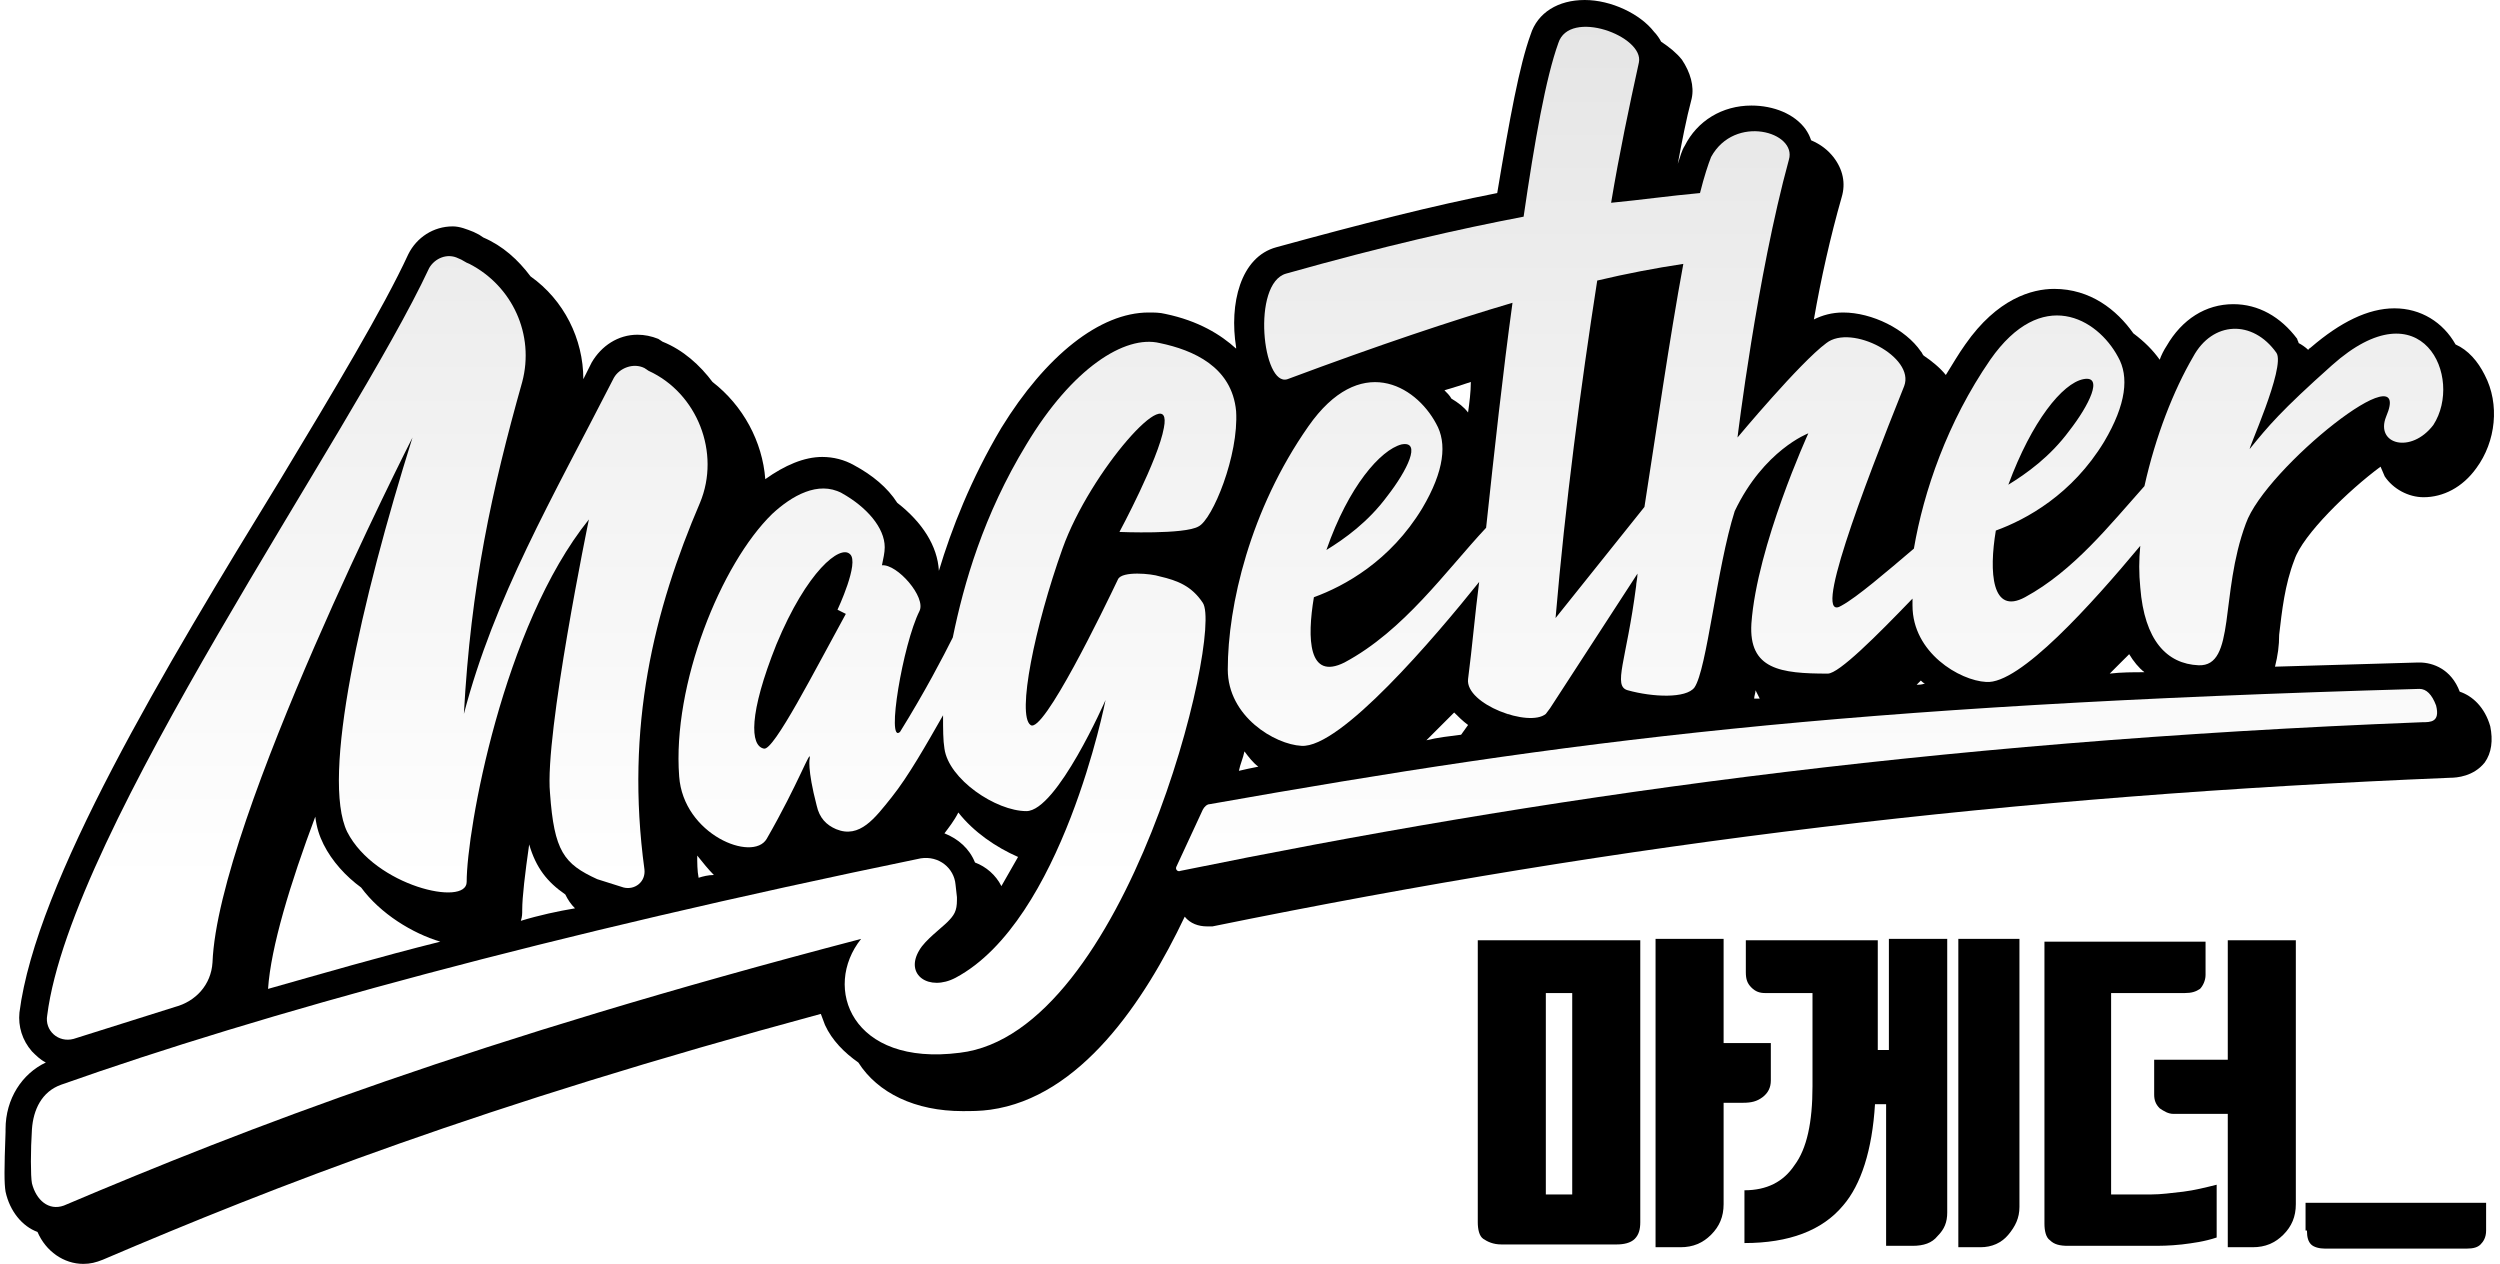
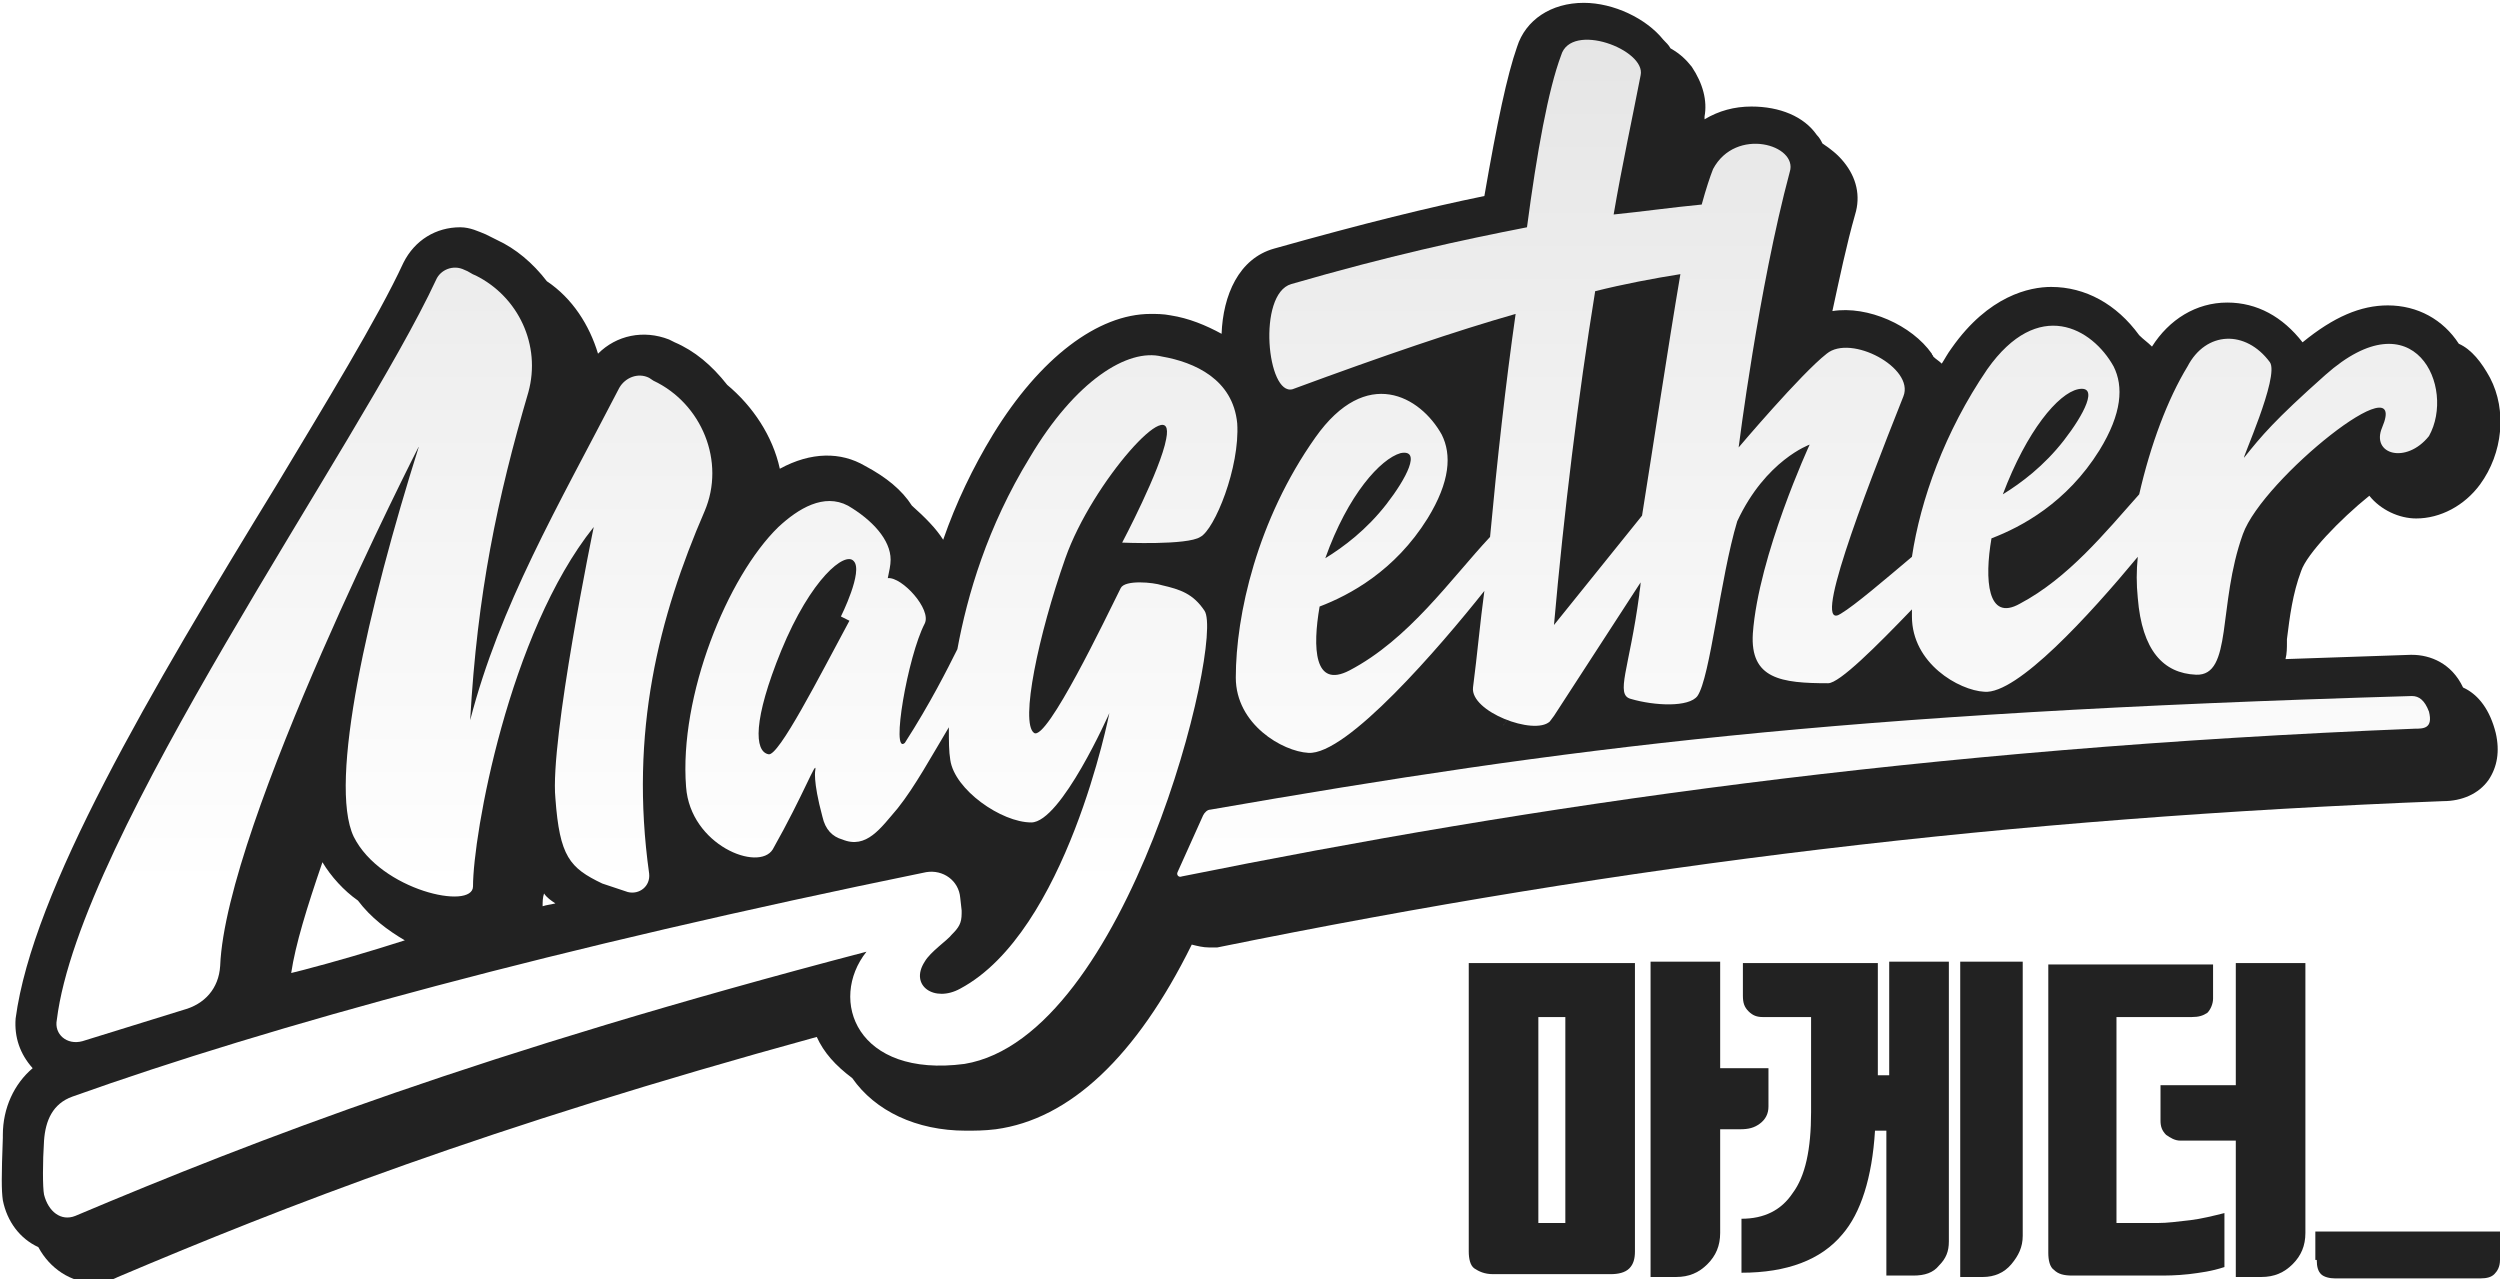
- <svg xmlns="http://www.w3.org/2000/svg" version="1.1" id="레이어_1" x="0px" y="0px" viewBox="0 0 180 91" style="enable-background:new 0 0 180 91;" xml:space="preserve">
+ <svg xmlns="http://www.w3.org/2000/svg" version="1.1" id="레이어_1" x="0px" y="0px" viewBox="-207 466.9 176 90" style="enable-background:new -207 466.9 176 90;" xml:space="preserve">
  <style type="text/css">
	.st0{fill:none;}
- 	.st1{fill:url(#XMLID_59_);}
- 	.st2{fill:url(#XMLID_60_);}
- 	.st3{fill:url(#XMLID_61_);}
- 	.st4{fill:url(#XMLID_63_);}
- 	.st5{fill:url(#XMLID_249_);}
+ 	.st1{fill:#222222;}
+ 	.st2{fill:url(#XMLID_4_);}
+ 	.st3{fill:url(#XMLID_6_);}
+ 	.st4{fill:url(#XMLID_8_);}
+ 	.st5{fill:url(#XMLID_9_);}
+ 	.st6{fill:url(#XMLID_10_);}
</style>
-   <g id="XMLID_89_">
-     <g id="XMLID_18_">
-       <rect id="XMLID_157_" x="111.3" y="71.5" class="st0" width="1.9" height="14.5" />
-       <path id="XMLID_156_" d="M127.5,77.8v-2.7h-3.4v-7.5h-4.9v22.2h1.8c0.9,0,1.6-0.3,2.2-0.9s0.9-1.3,0.9-2.2v-7.3h1.4    c0.6,0,1-0.1,1.4-0.4C127.3,78.7,127.5,78.3,127.5,77.8z" />
-       <path id="XMLID_153_" d="M106.4,88c0,0.5,0.1,1,0.4,1.2s0.7,0.4,1.3,0.4h8.3c0.5,0,1-0.1,1.3-0.4s0.4-0.7,0.4-1.2V67.7h-11.7V88z     M111.3,71.5h1.9v14.5h-1.9V71.5z" />
-       <path id="XMLID_152_" d="M136,75.6h-0.8v-7.9h-9.5V70c0,0.5,0.1,0.8,0.4,1.1c0.3,0.3,0.6,0.4,1,0.4h3.4v6.7c0,2.6-0.4,4.5-1.3,5.7    c-0.8,1.2-2,1.8-3.6,1.8v3.8c3.2,0,5.6-0.9,7.1-2.7c1.3-1.5,2.1-4,2.3-7.3h0.8v10.2h1.9c0.8,0,1.4-0.2,1.8-0.7    c0.5-0.5,0.7-1,0.7-1.7V67.6H136V75.6z" />
-       <path id="XMLID_151_" d="M141,89.8h1.6c0.8,0,1.5-0.3,2-0.9c0.5-0.6,0.8-1.2,0.8-2V67.6H141V89.8z" />
-       <path id="XMLID_150_" d="M154.9,86H152V71.5l5.3,0c0.5,0,0.8-0.1,1.1-0.3c0.2-0.2,0.4-0.6,0.4-1v-2.4h-11.6v20.3    c0,0.5,0.1,1,0.4,1.2c0.3,0.3,0.7,0.4,1.3,0.4h6c0.6,0,1.3,0,2.2-0.1c0.8-0.1,1.6-0.2,2.5-0.5v-3.8c-0.8,0.2-1.6,0.4-2.4,0.5    C156.3,85.9,155.6,86,154.9,86z" />
-       <path id="XMLID_149_" d="M160.4,76.3h-5.3v2.5c0,0.4,0.1,0.7,0.4,1c0.3,0.2,0.6,0.4,1,0.4h3.9v9.6h1.8c0.9,0,1.6-0.3,2.2-0.9    s0.9-1.3,0.9-2.2v-19h-4.9V76.3z" />
-       <path id="XMLID_148_" d="M166.1,88.6c0,0.5,0.1,0.8,0.3,1c0.2,0.2,0.6,0.3,1,0.3h10.2c0.5,0,0.8-0.1,1-0.3c0.2-0.2,0.4-0.5,0.4-1    v-2h-13V88.6z" />
-     </g>
-     <path id="XMLID_136_" d="M177.1,49.8c-0.6-1.6-1.9-2.1-2.9-2.1h0l-0.1,0c-3.6,0.1-7,0.2-10.3,0.3c0.2-0.8,0.3-1.5,0.3-2.3   c0.2-1.7,0.4-3.6,1.1-5.4c0.6-1.8,3.9-5,6.2-6.7c0.1,0.2,0.2,0.5,0.3,0.7c0.6,0.9,1.7,1.5,2.8,1.5c1.4,0,2.8-0.7,3.8-2.1   c1.4-1.9,1.7-4.6,0.6-6.7c-0.5-1-1.2-1.8-2.1-2.2c-0.9-1.6-2.5-2.6-4.4-2.6c-1.9,0-3.9,1-6,2.8c-0.1,0.1-0.2,0.1-0.2,0.2   c-0.2-0.2-0.5-0.4-0.7-0.5c0-0.1-0.1-0.2-0.1-0.3c-1.2-1.6-2.8-2.5-4.6-2.5c-2,0-3.7,1.1-4.8,3c-0.2,0.3-0.4,0.7-0.5,1   c-0.5-0.7-1.1-1.3-1.9-1.9c-1.2-1.7-3.1-3.2-5.7-3.2c-1.6,0-4.1,0.7-6.4,4c-0.5,0.7-0.9,1.4-1.4,2.2c-0.4-0.5-1-1-1.6-1.4   c-0.1-0.1-0.1-0.2-0.2-0.3c-1.1-1.6-3.5-2.8-5.6-2.8c-0.8,0-1.5,0.2-2.1,0.5c0.5-2.9,1.2-6,2-8.8c0.3-1,0.1-2-0.6-2.9   c-0.4-0.5-0.9-0.9-1.6-1.2c-0.1-0.3-0.2-0.5-0.4-0.8c-0.8-1.1-2.3-1.7-3.9-1.7c-2.1,0-3.9,1.1-4.8,2.9c-0.2,0.3-0.3,0.7-0.5,1.3   c0.3-1.6,0.6-3.2,1-4.7c0.2-0.9-0.1-1.9-0.7-2.8c-0.4-0.5-0.9-0.9-1.5-1.3c-0.1-0.2-0.3-0.5-0.5-0.7C118.1,1,116,0,114.1,0h0   c-1.9,0-3.4,0.9-3.9,2.5c-0.8,2.2-1.5,6-2.4,11.4c-4.6,0.9-9.7,2.2-15.9,3.9c-2.6,0.7-3.4,4.1-2.9,7.2c0,0,0,0.1,0,0.1   c-1.1-1-2.7-2-5.1-2.5c-0.4-0.1-0.8-0.1-1.2-0.1h0c-3.5,0-7.4,3.1-10.6,8.3c-2.2,3.7-3.6,7.3-4.5,10.3c0,0,0,0,0,0   c-0.1-1.8-1.2-3.5-3-4.9c-0.7-1.1-1.8-2-3.1-2.7c-0.7-0.4-1.5-0.6-2.3-0.6c-1.3,0-2.7,0.6-4.1,1.6c-0.2-2.7-1.6-5.3-3.8-7   c-0.9-1.2-2.1-2.3-3.6-2.9l-0.3-0.2c-0.5-0.2-1-0.3-1.5-0.3c-1.4,0-2.6,0.8-3.3,2c-0.2,0.4-0.4,0.8-0.6,1.2c0-2.9-1.4-5.7-3.8-7.4   c-0.9-1.2-2-2.2-3.4-2.8l-0.3-0.2l-0.4-0.2c-0.5-0.2-1-0.4-1.5-0.4c-1.4,0-2.6,0.8-3.2,2c-1.8,3.9-5.4,9.9-9.2,16.2   C11.8,48.2,2.6,63.5,1.4,72.9c-0.1,1,0.2,2,0.9,2.8c0.3,0.3,0.6,0.6,1,0.8c-1.7,0.8-2.9,2.6-2.9,4.8l0,0.2c-0.1,2.7-0.1,3.7,0,4.3   c0.3,1.4,1.2,2.5,2.3,2.9C3.3,90.1,4.6,91,6,91c0.5,0,0.9-0.1,1.4-0.3C19.8,85.4,34.7,79.6,59.1,73c0.1,0.3,0.2,0.5,0.3,0.8   c0.5,1.1,1.4,2,2.4,2.7c1.4,2.2,4.1,3.5,7.5,3.5c0.6,0,1.3,0,2-0.1C77.8,79,82.4,72.1,85.3,66c0.4,0.5,1,0.7,1.6,0.7   c0.2,0,0.3,0,0.4,0c29.9-6.1,57.4-9.4,89.1-10.7c0.5,0,1.7-0.1,2.5-1.1c0.5-0.7,0.6-1.6,0.4-2.6C178.9,50.9,178,50.1,177.1,49.8z    M19.3,71.2c0.2-3,1.6-7.6,3.4-12.4c0.1,0.8,0.3,1.4,0.6,2c0.6,1.2,1.6,2.3,2.7,3.1c1.4,1.9,3.7,3.3,5.7,3.9   C27.3,68.9,23.2,70.1,19.3,71.2z M37.5,66.3c0.1-0.3,0.1-0.5,0.1-0.8c0-0.9,0.2-2.6,0.5-4.7c0.5,1.7,1.3,2.7,2.6,3.6   c0.2,0.4,0.4,0.7,0.7,1C40.2,65.6,38.8,65.9,37.5,66.3z M50.3,63.2c-0.1-0.5-0.1-1.1-0.1-1.6c0.4,0.5,0.8,1,1.2,1.4   C51,63,50.6,63.1,50.3,63.2z M72.1,63.8c-0.4-0.8-1.1-1.4-1.9-1.7c-0.4-1-1.2-1.7-2.2-2.1c0.3-0.4,0.7-0.9,1-1.5   c1.1,1.4,2.7,2.5,4.3,3.2C72.9,62.4,72.5,63.1,72.1,63.8z M89.2,55.5c0.1-0.5,0.3-0.9,0.4-1.4c0,0,0,0,0,0c0.3,0.4,0.6,0.8,1,1.1   C90.1,55.3,89.6,55.4,89.2,55.5z M105.2,52.9c-0.8,0.1-1.7,0.2-2.5,0.4c0.6-0.6,1.3-1.3,2-2c0.3,0.3,0.6,0.6,1,0.9L105.2,52.9z    M105.7,29.7c-0.3-0.4-0.7-0.7-1.2-1c-0.1-0.2-0.3-0.4-0.5-0.6c0.7-0.2,1.3-0.4,1.9-0.6C105.9,28.2,105.8,29,105.7,29.7z    M126.3,50.3c0-0.2,0.1-0.4,0.1-0.6c0.1,0.2,0.2,0.4,0.3,0.6C126.6,50.3,126.4,50.3,126.3,50.3z M138,49.3c0.1-0.1,0.2-0.2,0.3-0.3   c0.1,0.1,0.2,0.2,0.3,0.2C138.4,49.3,138.2,49.3,138,49.3z M151.9,48.5c0.4-0.4,0.9-0.9,1.4-1.4c0.3,0.5,0.7,1,1.1,1.3   C153.6,48.4,152.7,48.4,151.9,48.5z" />
+   <g id="XMLID_18_">
+     <rect id="XMLID_157_" x="-98.7" y="538.5" class="st0" width="1.9" height="14.5" />
+     <path id="XMLID_156_" class="st1" d="M-82.5,544.8v-2.7h-3.4v-7.5h-4.9v22.2h1.8c0.9,0,1.6-0.3,2.2-0.9s0.9-1.3,0.9-2.2v-7.3h1.4   c0.6,0,1-0.1,1.4-0.4C-82.7,545.7-82.5,545.3-82.5,544.8z" />
+     <path id="XMLID_153_" class="st1" d="M-103.6,555c0,0.5,0.1,1,0.4,1.2s0.7,0.4,1.3,0.4h8.3c0.5,0,1-0.1,1.3-0.4s0.4-0.7,0.4-1.2   v-20.3h-11.7L-103.6,555L-103.6,555z M-98.7,538.5h1.9V553h-1.9V538.5z" />
+     <path id="XMLID_152_" class="st1" d="M-74,542.6h-0.8v-7.9h-9.5v2.3c0,0.5,0.1,0.8,0.4,1.1s0.6,0.4,1,0.4h3.4v6.7   c0,2.6-0.4,4.5-1.3,5.7c-0.8,1.2-2,1.8-3.6,1.8v3.8c3.2,0,5.6-0.9,7.1-2.7c1.3-1.5,2.1-4,2.3-7.3h0.8v10.2h1.9   c0.8,0,1.4-0.2,1.8-0.7c0.5-0.5,0.7-1,0.7-1.7v-19.7H-74V542.6z" />
+     <path id="XMLID_151_" class="st1" d="M-69,556.8h1.6c0.8,0,1.5-0.3,2-0.9s0.8-1.2,0.8-2v-19.3H-69V556.8z" />
+     <path id="XMLID_150_" class="st1" d="M-55.1,553H-58v-14.5h5.3c0.5,0,0.8-0.1,1.1-0.3c0.2-0.2,0.4-0.6,0.4-1v-2.4h-11.6v20.3   c0,0.5,0.1,1,0.4,1.2c0.3,0.3,0.7,0.4,1.3,0.4h6c0.6,0,1.3,0,2.2-0.1c0.8-0.1,1.6-0.2,2.5-0.5v-3.8c-0.8,0.2-1.6,0.4-2.4,0.5   C-53.7,552.9-54.4,553-55.1,553z" />
+     <path id="XMLID_149_" class="st1" d="M-49.6,543.3h-5.3v2.5c0,0.4,0.1,0.7,0.4,1c0.3,0.2,0.6,0.4,1,0.4h3.9v9.6h1.8   c0.9,0,1.6-0.3,2.2-0.9s0.9-1.3,0.9-2.2v-19h-4.9L-49.6,543.3L-49.6,543.3z" />
+     <path id="XMLID_148_" class="st1" d="M-43.9,555.6c0,0.5,0.1,0.8,0.3,1s0.6,0.3,1,0.3h10.2c0.5,0,0.8-0.1,1-0.3s0.4-0.5,0.4-1v-2   h-13v2H-43.9z" />
+   </g>
+   <g>
+     <path class="st1" d="M-33.6,515.3c-0.8-1.7-2.3-2.3-3.6-2.3h-0.1c-3.1,0.1-6,0.2-8.8,0.3c0.1-0.4,0.1-0.8,0.1-1.2l0-0.2   c0.2-1.6,0.4-3.2,1-4.8c0.4-1.2,2.7-3.6,4.8-5.3c0.8,1,2.1,1.6,3.3,1.6c1.7,0,3.4-0.9,4.5-2.4c1.6-2.2,1.9-5.2,0.7-7.5   c-0.6-1.1-1.3-2-2.2-2.4c-1.1-1.7-2.9-2.7-5-2.7c-1.9,0-3.8,0.8-6,2.6l0,0c-1.4-1.8-3.2-2.8-5.3-2.8c-2.2,0-4.1,1.2-5.3,3.1   c-0.3-0.3-0.6-0.5-0.9-0.8c-1.6-2.2-3.8-3.4-6.2-3.4c-1.5,0-4.4,0.6-7,4.3c-0.3,0.4-0.5,0.8-0.7,1.1c-0.2-0.2-0.4-0.3-0.6-0.5   c0-0.1-0.1-0.1-0.1-0.2c-1.4-2-4.5-3.4-7-3c0.5-2.3,1-4.7,1.6-6.8c0.4-1.3,0.1-2.6-0.8-3.7c-0.4-0.5-0.9-0.9-1.5-1.3   c-0.1-0.2-0.2-0.4-0.4-0.6c-0.9-1.3-2.6-2-4.6-2c-1.2,0-2.3,0.3-3.3,0.9c0-0.1,0-0.1,0-0.2c0.2-1.1-0.1-2.3-0.9-3.5   c-0.4-0.5-0.8-0.9-1.5-1.3c-0.1-0.2-0.3-0.4-0.5-0.6c-1.2-1.5-3.5-2.6-5.6-2.6c-2.3,0-4.1,1.2-4.7,3.1c-0.7,2-1.4,5.3-2.3,10.5   c-3.9,0.8-8.4,1.9-14.8,3.7c-2.5,0.7-3.6,3.3-3.7,6c-1.1-0.6-2.3-1.1-3.6-1.3c-0.5-0.1-1-0.1-1.4-0.1c-3.7,0-7.8,3.1-11.1,8.5   c-1.4,2.3-2.6,4.8-3.5,7.4c-0.5-0.8-1.3-1.6-2.2-2.4c-0.7-1.1-1.8-2-3.3-2.8c-1.7-1-3.8-1-6,0.2c-0.5-2.3-1.9-4.4-3.7-5.9   c-1.1-1.4-2.3-2.4-3.7-3l-0.2-0.1l-0.2-0.1c-1.8-0.7-3.7-0.3-5,1c-0.6-2-1.8-3.9-3.6-5.1c-1-1.3-2.2-2.3-3.5-2.9l-0.8-0.4   c-0.5-0.2-1.1-0.5-1.8-0.5c-1.7,0-3.2,0.9-4,2.5c-1.8,3.9-5.6,10.1-8.9,15.6c-9,14.7-17.2,28.6-18.4,37.6c-0.1,1.3,0.3,2.5,1.2,3.5   c0,0,0,0,0,0c-1.3,1.1-2.1,2.8-2.1,4.7l0,0.2c-0.1,2.7-0.1,3.7,0,4.4c0.3,1.5,1.2,2.7,2.5,3.3c0.8,1.5,2.3,2.5,3.9,2.5   c0.6,0,1.1-0.1,1.7-0.4c11.8-5,25.9-10.5,49.2-16.9l0,0c0.5,1.1,1.3,2,2.5,2.9c1.6,2.3,4.5,3.7,8,3.7c0.6,0,1.3,0,2.1-0.1   c5.2-0.7,9.9-5.1,13.8-13c0.4,0.1,0.8,0.2,1.2,0.2h0.4l0.2,0c29-5.9,55.6-9.1,86.3-10.3c1.3,0,2.5-0.5,3.2-1.5   c0.6-0.9,0.8-2,0.5-3.3C-31.7,516.9-32.5,515.8-33.6,515.3z M-185.7,535.2l-0.8,0.2c0.3-2,1.1-4.6,2.2-7.8c0.6,1,1.5,2,2.5,2.7   c0.9,1.2,2.1,2.1,3.3,2.8C-181,533.9-183.4,534.6-185.7,535.2z M-168.8,530.7c0-0.3,0-0.6,0.1-0.9c0.2,0.3,0.5,0.5,0.8,0.7   C-168.3,530.6-168.5,530.6-168.8,530.7z" />
    <g id="XMLID_90_">
      <g id="XMLID_7_">
-         <linearGradient id="XMLID_59_" gradientUnits="userSpaceOnUse" x1="27.188" y1="63.546" x2="27.188" y2="-58.497">
+         <linearGradient id="XMLID_4_" gradientUnits="userSpaceOnUse" x1="-179.966" y1="314.317" x2="-179.966" y2="432.423" gradientTransform="matrix(1 0 0 -1 0 843.67)">
          <stop offset="0" style="stop-color:#FFFFFF" />
          <stop offset="1" style="stop-color:#CCCCCC" />
        </linearGradient>
-         <path id="XMLID_250_" class="st1" d="M5.3,74.8l7.3-2.3c1.5-0.4,2.6-1.6,2.7-3.2C15.7,59,29.7,31.5,29.7,31.5     C26,43.3,23.1,56,25,59.9c2,3.9,8.6,5.4,8.6,3.6c0-3.7,2.6-18.4,8.8-26.1c0,0-3.2,15.5-2.8,19.7c0.3,4.2,1,5.1,3.4,6.2l1.9,0.6     c0.8,0.2,1.6-0.4,1.5-1.3c-1.4-10.3,0.7-18.7,4-26.4c1.5-3.6-0.2-7.9-3.7-9.5l-0.3-0.2c-0.8-0.4-1.8,0-2.2,0.7     C39.7,36,35.6,43,33.4,51.4c0.5-9.2,2-16.1,4.2-23.9c0.9-3.4-0.7-6.9-3.8-8.5c-0.3-0.1-0.5-0.3-0.8-0.4c-0.8-0.4-1.7,0-2.1,0.7     C25.3,31.3,5.1,59.7,3.4,73.1C3.2,74.2,4.2,75.1,5.3,74.8z" />
+         <path id="XMLID_250_" class="st2" d="M-201.2,540.2l7.1-2.2c1.5-0.4,2.5-1.5,2.6-3.1c0.4-10,14-36.6,14-36.6     c-3.6,11.4-6.4,23.7-4.6,27.5c1.9,3.8,8.4,5.2,8.4,3.5c0-3.6,2.5-17.8,8.5-25.3c0,0-3.1,15-2.7,19.1c0.3,4.1,1,4.9,3.3,6l1.8,0.6     c0.8,0.2,1.6-0.4,1.5-1.3c-1.4-10,0.7-18.1,3.9-25.5c1.5-3.5-0.2-7.6-3.6-9.2l-0.3-0.2c-0.8-0.4-1.7,0-2.1,0.7     c-4.4,8.5-8.4,15.3-10.5,23.4c0.5-8.9,1.9-15.6,4.1-23.1c0.9-3.3-0.7-6.7-3.7-8.2c-0.3-0.1-0.5-0.3-0.8-0.4c-0.8-0.4-1.7,0-2,0.7     c-5.4,11.6-25.1,39.1-26.7,52.1C-203.2,539.7-202.3,540.5-201.2,540.2z" />
      </g>
      <g id="XMLID_12_">
-         <linearGradient id="XMLID_60_" gradientUnits="userSpaceOnUse" x1="108.411" y1="63.546" x2="108.411" y2="-58.497">
+         <linearGradient id="XMLID_6_" gradientUnits="userSpaceOnUse" x1="-101.034" y1="314.317" x2="-101.034" y2="432.423" gradientTransform="matrix(1 0 0 -1 0 843.67)">
          <stop offset="0" style="stop-color:#FFFFFF" />
          <stop offset="1" style="stop-color:#CCCCCC" />
        </linearGradient>
-         <path id="XMLID_247_" class="st2" d="M108.3,51.8c0.1-0.1,0.2-0.3,0.3-0.4L108.3,51.8z" />
+         <path id="XMLID_247_" class="st3" d="M-101.2,518c0.1-0.1,0.2-0.3,0.3-0.4L-101.2,518z" />
      </g>
      <g id="XMLID_5_">
-         <linearGradient id="XMLID_61_" gradientUnits="userSpaceOnUse" x1="132.041" y1="63.546" x2="132.041" y2="-58.497">
+         <linearGradient id="XMLID_8_" gradientUnits="userSpaceOnUse" x1="-78.013" y1="314.317" x2="-78.013" y2="432.423" gradientTransform="matrix(1 0 0 -1 0 843.67)">
          <stop offset="0" style="stop-color:#FFFFFF" />
          <stop offset="1" style="stop-color:#CCCCCC" />
        </linearGradient>
-         <path id="XMLID_279_" class="st3" d="M167.9,26.3c-3.7,3.3-4.6,4.4-5.9,6c-0.3,0.4,2.6-5.9,1.9-6.9c-1.7-2.4-4.6-2.3-6,0.3     c-1.4,2.4-2.7,5.7-3.5,9.3c-2.5,2.8-5.1,6.1-8.6,8c-2.4,1.3-2.6-1.8-2.1-4.8c2.2-0.8,5.5-2.6,7.8-6.4c1.6-2.7,1.8-4.7,1-6.1     c-1.5-2.8-5.5-5.1-9.2,0.2c-3.1,4.5-4.8,9.5-5.5,13.6c-2,1.7-4.1,3.5-5.2,4.1c-2.2,1.4,1.5-8.3,4.5-15.8c0.8-2.1-3.8-4.5-5.6-3.1     c-1.9,1.4-6.4,6.8-6.4,6.8s1.4-11.6,3.7-20c0.6-2-3.9-3.3-5.6-0.2c-0.2,0.5-0.5,1.4-0.8,2.6c-2.2,0.2-4.3,0.5-6.4,0.7     c0.6-3.6,1.3-6.9,2-10.1c0.4-1.9-5-3.9-5.8-1.4c-0.9,2.5-1.7,7-2.5,12.5c-4.7,0.9-10,2.1-17.1,4.1c-2.5,0.7-1.7,8.2,0.1,7.6     c6.7-2.5,11.8-4.2,16.2-5.5c-0.7,5.1-1.3,10.6-1.9,16.2c-2.9,3.1-5.9,7.4-10.2,9.7C94.2,49,94.1,46,94.6,43     c2.2-0.8,5.5-2.6,7.8-6.4c1.6-2.7,1.8-4.7,1-6.1c-1.5-2.8-5.5-5.1-9.2,0.2c-4.2,6-5.8,12.9-5.8,17.5c0,3.4,3.4,5.4,5.3,5.5     c2.8,0.2,9.6-7.8,12.8-11.8c-0.3,2.3-0.5,4.7-0.8,7c-0.2,1.8,4.4,3.5,5.6,2.5v0l0.3-0.4l6.3-9.7c0,0.3-0.1,0.7-0.1,0.9     c-0.7,5.4-1.7,7.2-0.6,7.5c1.8,0.5,4.2,0.6,4.8-0.2c0.9-1.3,1.6-8.6,2.9-12.7c2.1-4.4,5.3-5.6,5.3-5.6s-3.7,8.1-4.1,13.7     c-0.2,3.3,2.1,3.6,5.5,3.6c0.8,0,3.5-2.7,6.1-5.4c0,0.2,0,0.3,0,0.5c0,3.4,3.4,5.4,5.3,5.5c2.4,0.2,7.6-5.6,11.1-9.8     c-0.1,1-0.1,2,0,3c0.3,3.8,1.9,5.5,4.2,5.6c2.7,0.1,1.5-5.1,3.4-10.2c1.4-4,12.2-12.6,10.1-7.7c-0.8,2,1.8,2.7,3.4,0.6     C177.4,27.2,174.4,20.5,167.9,26.3z M150,27.3c1.5-0.3,0.4,1.9-1,3.7c-1.4,1.9-3.1,3.1-4.4,3.9C146.3,30.3,148.5,27.6,150,27.3z      M100.9,32c1.5-0.3,0.4,1.9-1,3.7c-1.4,1.9-3.1,3.1-4.4,3.9C97.1,35,99.4,32.4,100.9,32z M118.4,36.5l-6.4,8     c0.7-8.2,1.8-16.6,3-24.3c2.1-0.5,4.2-0.9,6.2-1.2C120.2,24.4,119.2,31.4,118.4,36.5z" />
+         <path id="XMLID_279_" class="st4" d="M-43.3,493.3c-3.6,3.2-4.5,4.3-5.7,5.8c-0.3,0.4,2.5-5.7,1.8-6.7c-1.7-2.3-4.5-2.2-5.8,0.3     c-1.4,2.3-2.6,5.5-3.4,9c-2.4,2.7-5,5.9-8.4,7.7c-2.3,1.3-2.5-1.7-2-4.6c2.1-0.8,5.3-2.5,7.6-6.2c1.6-2.6,1.7-4.5,1-5.9     c-1.5-2.7-5.3-4.9-8.9,0.2c-3,4.4-4.7,9.2-5.3,13.2c-1.9,1.6-4,3.4-5,4c-2.1,1.4,1.5-8,4.4-15.3c0.8-2-3.7-4.4-5.4-3     c-1.8,1.4-6.2,6.6-6.2,6.6s1.4-11.2,3.6-19.4c0.6-1.9-3.8-3.2-5.4-0.2c-0.2,0.5-0.5,1.4-0.8,2.5c-2.1,0.2-4.2,0.5-6.2,0.7     c0.6-3.5,1.3-6.7,1.9-9.8c0.4-1.8-4.9-3.8-5.6-1.4c-0.9,2.4-1.7,6.8-2.4,12.1c-4.6,0.9-9.7,2-16.6,4c-2.4,0.7-1.7,7.9,0.1,7.4     c6.5-2.4,11.5-4.1,15.7-5.3c-0.7,4.9-1.3,10.3-1.8,15.7c-2.8,3-5.7,7.2-9.9,9.4c-2.5,1.3-2.6-1.6-2.1-4.5     c2.1-0.8,5.3-2.5,7.6-6.2c1.6-2.6,1.7-4.5,1-5.9c-1.5-2.7-5.3-4.9-8.9,0.2c-4.1,5.8-5.6,12.5-5.6,16.9c0,3.3,3.3,5.2,5.1,5.3     c2.7,0.2,9.3-7.5,12.4-11.4c-0.3,2.2-0.5,4.5-0.8,6.8c-0.2,1.7,4.3,3.4,5.4,2.4l0,0l0.3-0.4l6.1-9.4c0,0.3-0.1,0.7-0.1,0.9     c-0.7,5.2-1.7,7-0.6,7.3c1.7,0.5,4.1,0.6,4.7-0.2c0.9-1.3,1.6-8.3,2.8-12.3c2-4.3,5.1-5.4,5.1-5.4s-3.6,7.8-4,13.3     c-0.2,3.2,2,3.5,5.3,3.5c0.8,0,3.4-2.6,5.9-5.2c0,0.2,0,0.3,0,0.5c0,3.3,3.3,5.2,5.1,5.3c2.3,0.2,7.4-5.4,10.8-9.5     c-0.1,1-0.1,1.9,0,2.9c0.3,3.7,1.8,5.3,4.1,5.4c2.6,0.1,1.5-4.9,3.3-9.9c1.4-3.9,11.8-12.2,9.8-7.5c-0.8,1.9,1.7,2.6,3.3,0.6     C-34.1,494.2-37,487.7-43.3,493.3z M-60.7,494.3c1.5-0.3,0.4,1.8-1,3.6c-1.4,1.8-3,3-4.3,3.8C-64.3,497.2-62.1,494.6-60.7,494.3z      M-108.4,498.8c1.5-0.3,0.4,1.8-1,3.6c-1.4,1.8-3,3-4.3,3.8C-112.1,501.7-109.8,499.2-108.4,498.8z M-91.4,503.2l-6.2,7.7     c0.7-7.9,1.7-16.1,2.9-23.5c2-0.5,4.1-0.9,6-1.2C-89.6,491.5-90.6,498.2-91.4,503.2z" />
      </g>
      <g id="XMLID_2_">
-         <linearGradient id="XMLID_63_" gradientUnits="userSpaceOnUse" x1="45.585" y1="63.546" x2="45.585" y2="-58.497">
+         <linearGradient id="XMLID_9_" gradientUnits="userSpaceOnUse" x1="-162.042" y1="314.317" x2="-162.042" y2="432.423" gradientTransform="matrix(1 0 0 -1 0 843.67)">
          <stop offset="0" style="stop-color:#FFFFFF" />
          <stop offset="1" style="stop-color:#CCCCCC" />
        </linearGradient>
-         <path id="XMLID_259_" class="st4" d="M86.6,43.4c-0.8-1.2-1.8-1.6-3.1-1.9c-0.6-0.2-2.7-0.4-3,0.2c-1,2.1-5.4,11.2-6.3,10.5     c-1-0.7,0.3-7.1,2.3-12.7c2-5.6,8-12.3,7.3-8.7c-0.4,2.3-3.2,7.5-3.2,7.5s4.7,0.2,5.7-0.4c1-0.5,2.9-5.1,2.7-8.3     c-0.3-3.2-3.1-4.4-5.5-4.9c-2.5-0.6-6.3,1.8-9.6,7.3c-3.1,5.1-4.5,10-5.3,13.9c-0.7,1.4-2,3.9-3.8,6.8c-1,0.9,0.2-6.3,1.4-8.7     c0.5-1-1.6-3.4-2.7-3.3c0.1-0.5,0.2-0.9,0.2-1.3c0-1.4-1.3-2.9-3.1-3.9c-1.7-0.9-3.6,0.2-5,1.5c-3.7,3.6-7.2,12.3-6.7,18.9     c0.3,4.2,5.3,6.2,6.3,4.5c2.3-4,3.2-6.6,3.1-5.8c0,0-0.2,0.7,0.5,3.4c0.2,0.9,0.7,1.4,1.4,1.7c1.7,0.7,2.8-0.8,4-2.3     c1.2-1.5,2.5-3.8,3.7-5.9c0,1,0,1.8,0.1,2.4c0.3,2.2,3.7,4.5,5.9,4.5c2.2,0,5.7-8,5.7-8s-3.1,15.9-10.8,20c-1.9,1-3.7-0.2-2.6-2     c0.4-0.7,1.6-1.6,2-2c0.5-0.5,0.7-0.8,0.7-1.6l0-0.2c0,0,0,0,0,0l-0.1-0.9c-0.1-1.2-1.2-2.1-2.5-1.9C39.6,67.3,18.8,73,4.4,78.1     c-1.4,0.5-2,1.8-2.1,3.2c-0.1,1.5-0.1,3.4,0,3.9c0.3,1.2,1.2,2,2.3,1.6C17.8,81.2,34.1,74.9,62,67.6c-2.8,3.5-0.7,9.2,7.1,8.2     C81.1,74.4,88.1,45.6,86.6,43.4z M60.3,43.9l0.6,0.3c-2.2,4-5.2,9.9-5.9,9.7c-1-0.2-1.1-2.5,0.9-7.5c2.2-5.3,4.6-7.2,5.3-6.5     C61.9,40.5,60.3,43.9,60.3,43.9z" />
+         <path id="XMLID_259_" class="st5" d="M-122.2,509.9c-0.8-1.2-1.7-1.5-3-1.8c-0.6-0.2-2.6-0.4-2.9,0.2c-1,2-5.2,10.8-6.1,10.2     c-1-0.7,0.3-6.9,2.2-12.3c1.9-5.4,7.8-11.9,7.1-8.4c-0.4,2.2-3.1,7.3-3.1,7.3s4.6,0.2,5.5-0.4c1-0.5,2.8-4.9,2.6-8     c-0.3-3.1-3-4.3-5.3-4.7c-2.4-0.6-6.1,1.7-9.3,7.1c-3,4.9-4.4,9.7-5.1,13.5c-0.7,1.4-1.9,3.8-3.7,6.6c-1,0.9,0.2-6.1,1.4-8.4     c0.5-1-1.6-3.3-2.6-3.2c0.1-0.5,0.2-0.9,0.2-1.3c0-1.4-1.3-2.8-3-3.8c-1.7-0.9-3.5,0.2-4.9,1.5c-3.6,3.5-7,11.9-6.5,18.3     c0.3,4.1,5.1,6,6.1,4.4c2.2-3.9,3.1-6.4,3-5.6c0,0-0.2,0.7,0.5,3.3c0.2,0.9,0.7,1.4,1.4,1.6c1.7,0.7,2.7-0.8,3.9-2.2     c1.2-1.5,2.4-3.7,3.6-5.7c0,1,0,1.7,0.1,2.3c0.3,2.1,3.6,4.4,5.7,4.4c2.1,0,5.5-7.7,5.5-7.7s-3,15.4-10.5,19.4     c-1.8,1-3.6-0.2-2.5-1.9c0.4-0.7,1.6-1.5,1.9-1.9c0.5-0.5,0.7-0.8,0.7-1.5v-0.2l0,0l-0.1-0.9c-0.1-1.2-1.2-2-2.4-1.8     c-25.9,5.3-46.1,10.8-60.1,15.8c-1.4,0.5-1.9,1.7-2,3.1c-0.1,1.5-0.1,3.3,0,3.8c0.3,1.2,1.2,1.9,2.2,1.5     c12.8-5.4,28.6-11.5,55.7-18.6c-2.7,3.4-0.7,8.9,6.9,7.9C-127.6,539.9-120.8,512-122.2,509.9z M-147.8,510.3l0.6,0.3     c-2.1,3.9-5,9.6-5.7,9.4c-1-0.2-1.1-2.4,0.9-7.3c2.1-5.1,4.5-7,5.1-6.3C-146.2,507.1-147.8,510.3-147.8,510.3z" />
      </g>
      <g id="XMLID_1_">
-         <linearGradient id="XMLID_249_" gradientUnits="userSpaceOnUse" x1="130.072" y1="63.546" x2="130.072" y2="-58.497">
+         <linearGradient id="XMLID_10_" gradientUnits="userSpaceOnUse" x1="-80.038" y1="314.317" x2="-80.038" y2="432.423" gradientTransform="matrix(1 0 0 -1 0 843.67)">
          <stop offset="0" style="stop-color:#FFFFFF" />
          <stop offset="1" style="stop-color:#CCCCCC" />
        </linearGradient>
-         <path id="XMLID_62_" class="st5" d="M174.2,49.6c-41.9,1.2-61.1,3.7-87.1,8.3c-0.2,0-0.4,0.2-0.5,0.4l-1.9,4.1     c-0.1,0.2,0.1,0.4,0.3,0.3c25.5-5.2,53.4-9.3,89.4-10.7c0.6,0,1.3,0,1-1.2C175.1,50,174.7,49.6,174.2,49.6z" />
+         <path id="XMLID_62_" class="st6" d="M-37.2,515.9c-40.7,1.2-59.3,3.6-84.6,8c-0.2,0-0.4,0.2-0.5,0.4l-1.8,4     c-0.1,0.2,0.1,0.4,0.3,0.3c24.8-5,51.9-9,86.8-10.4c0.6,0,1.3,0,1-1.2C-36.3,516.2-36.7,515.9-37.2,515.9z" />
      </g>
    </g>
  </g>
  <g id="XMLID_19_">
</g>
  <g id="XMLID_20_">
</g>
  <g id="XMLID_25_">
</g>
  <g id="XMLID_27_">
</g>
  <g id="XMLID_28_">
</g>
  <g id="XMLID_30_">
</g>
</svg>
